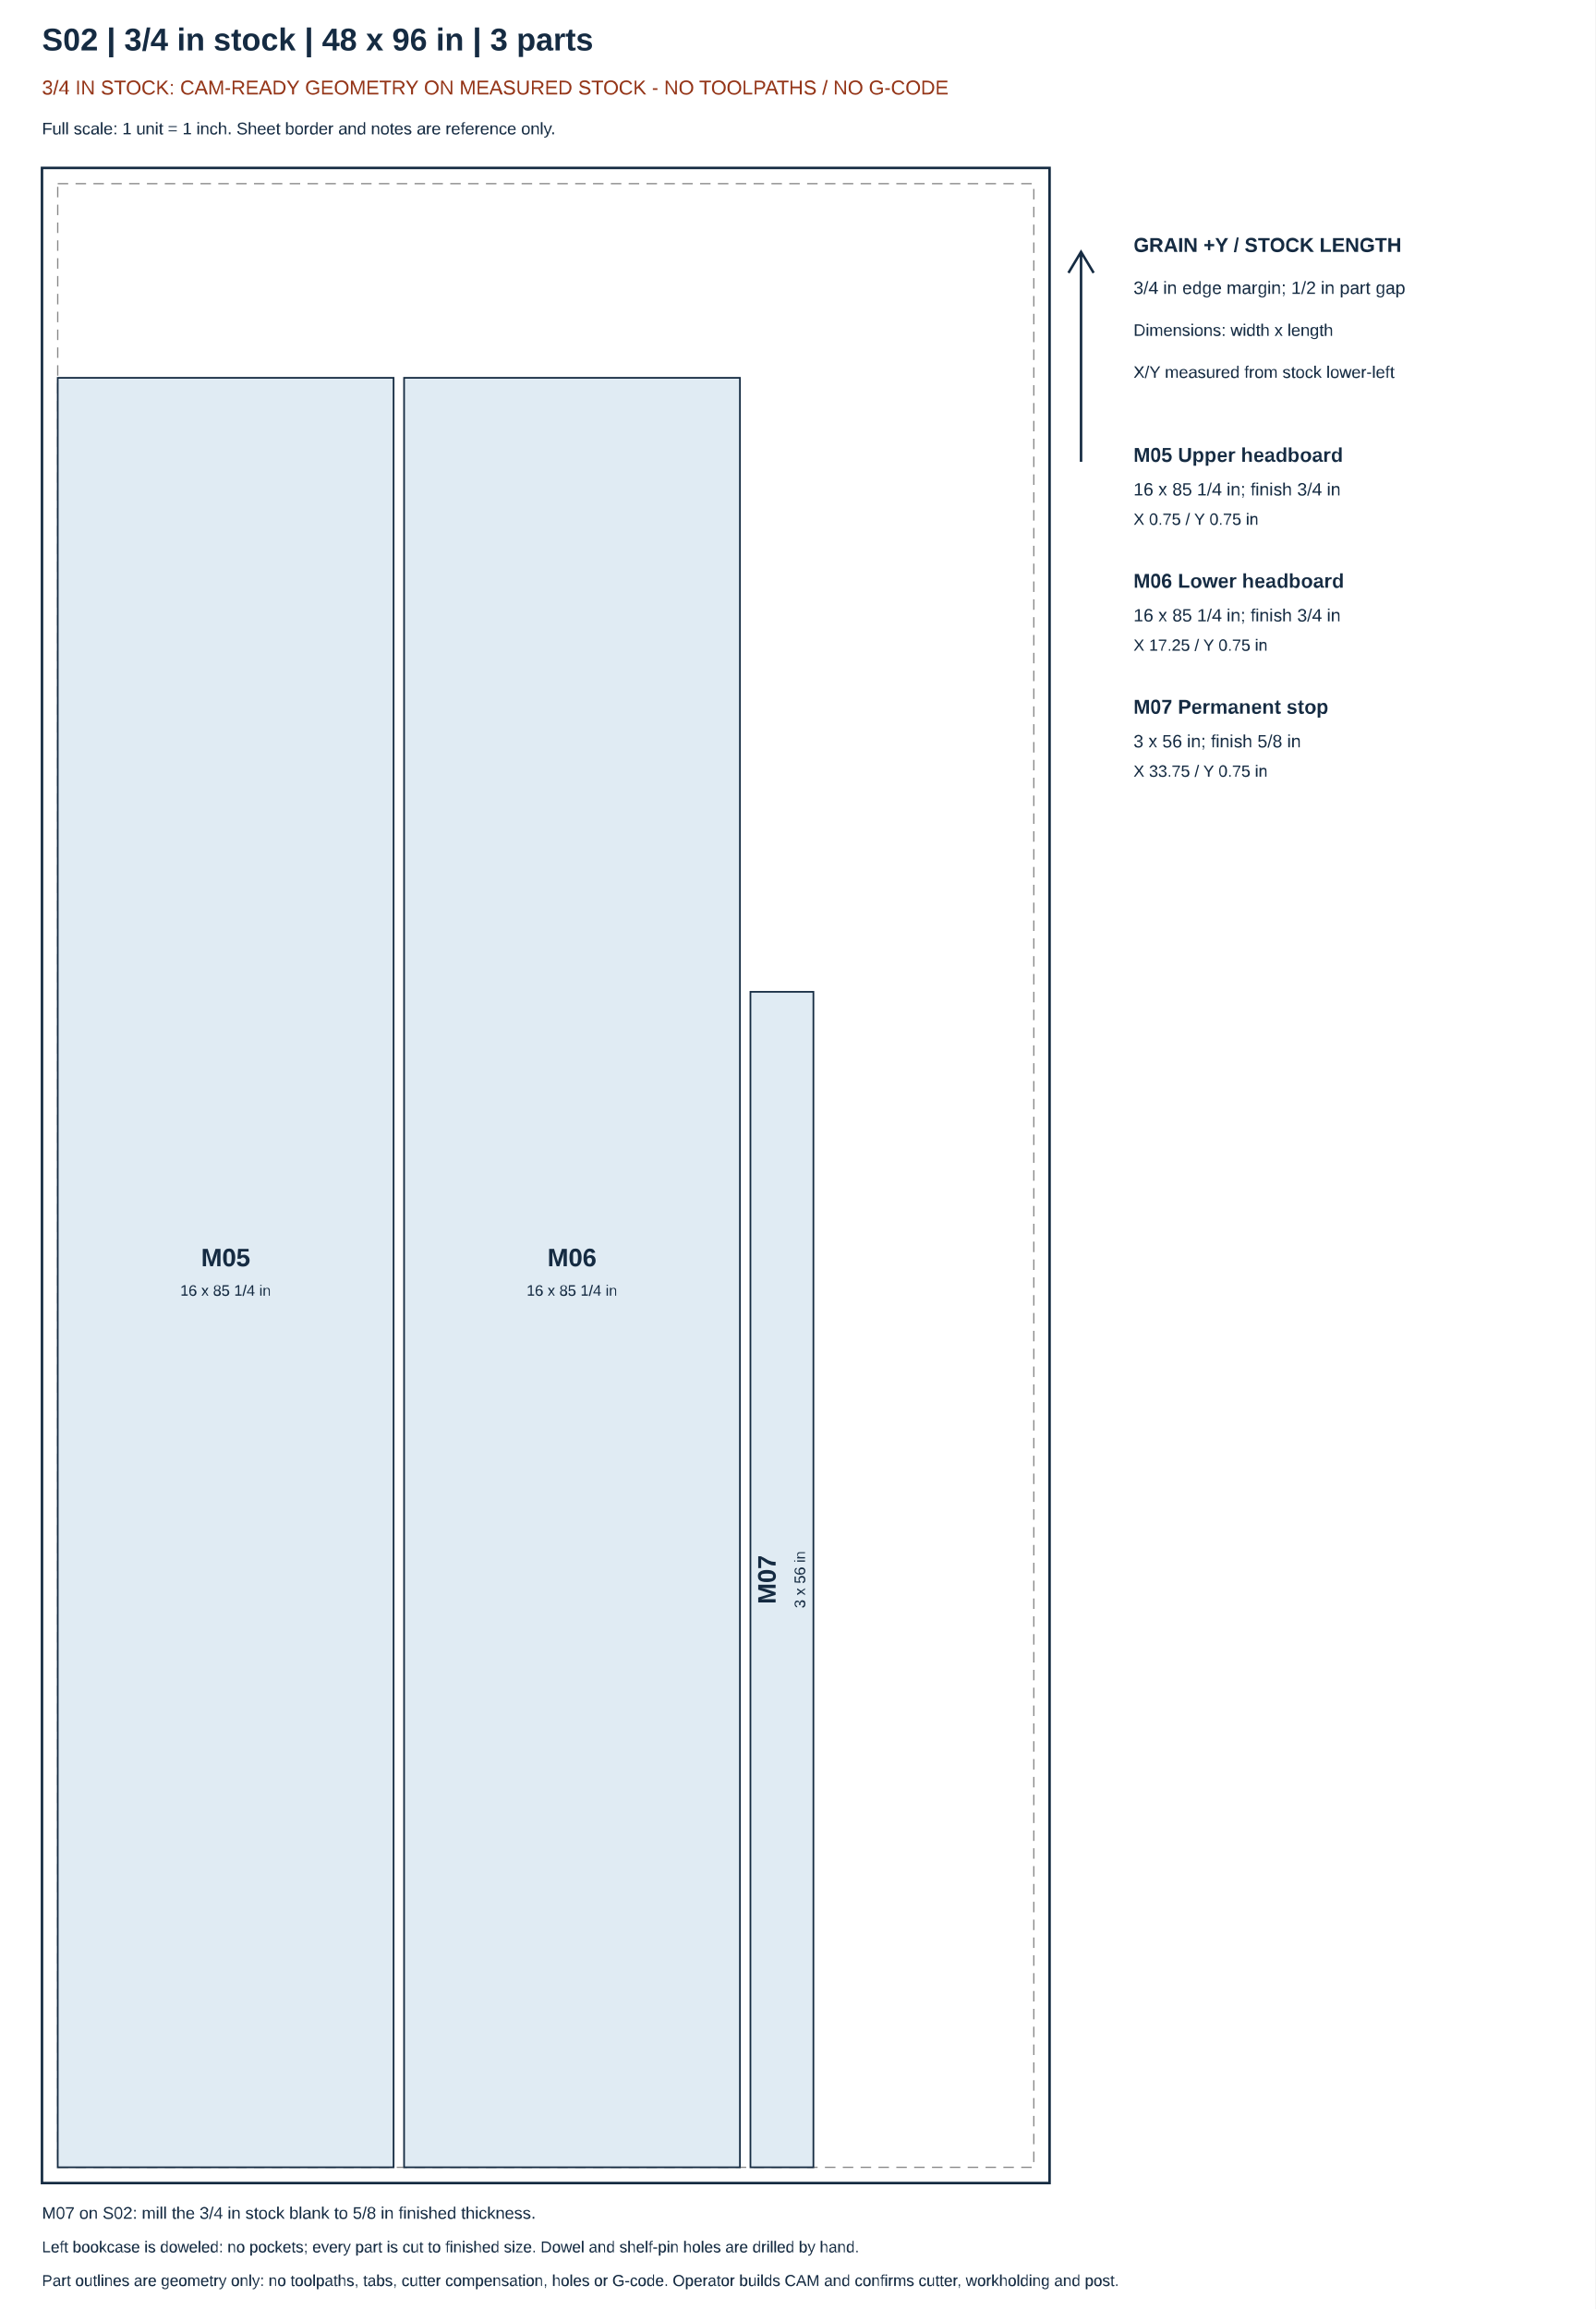
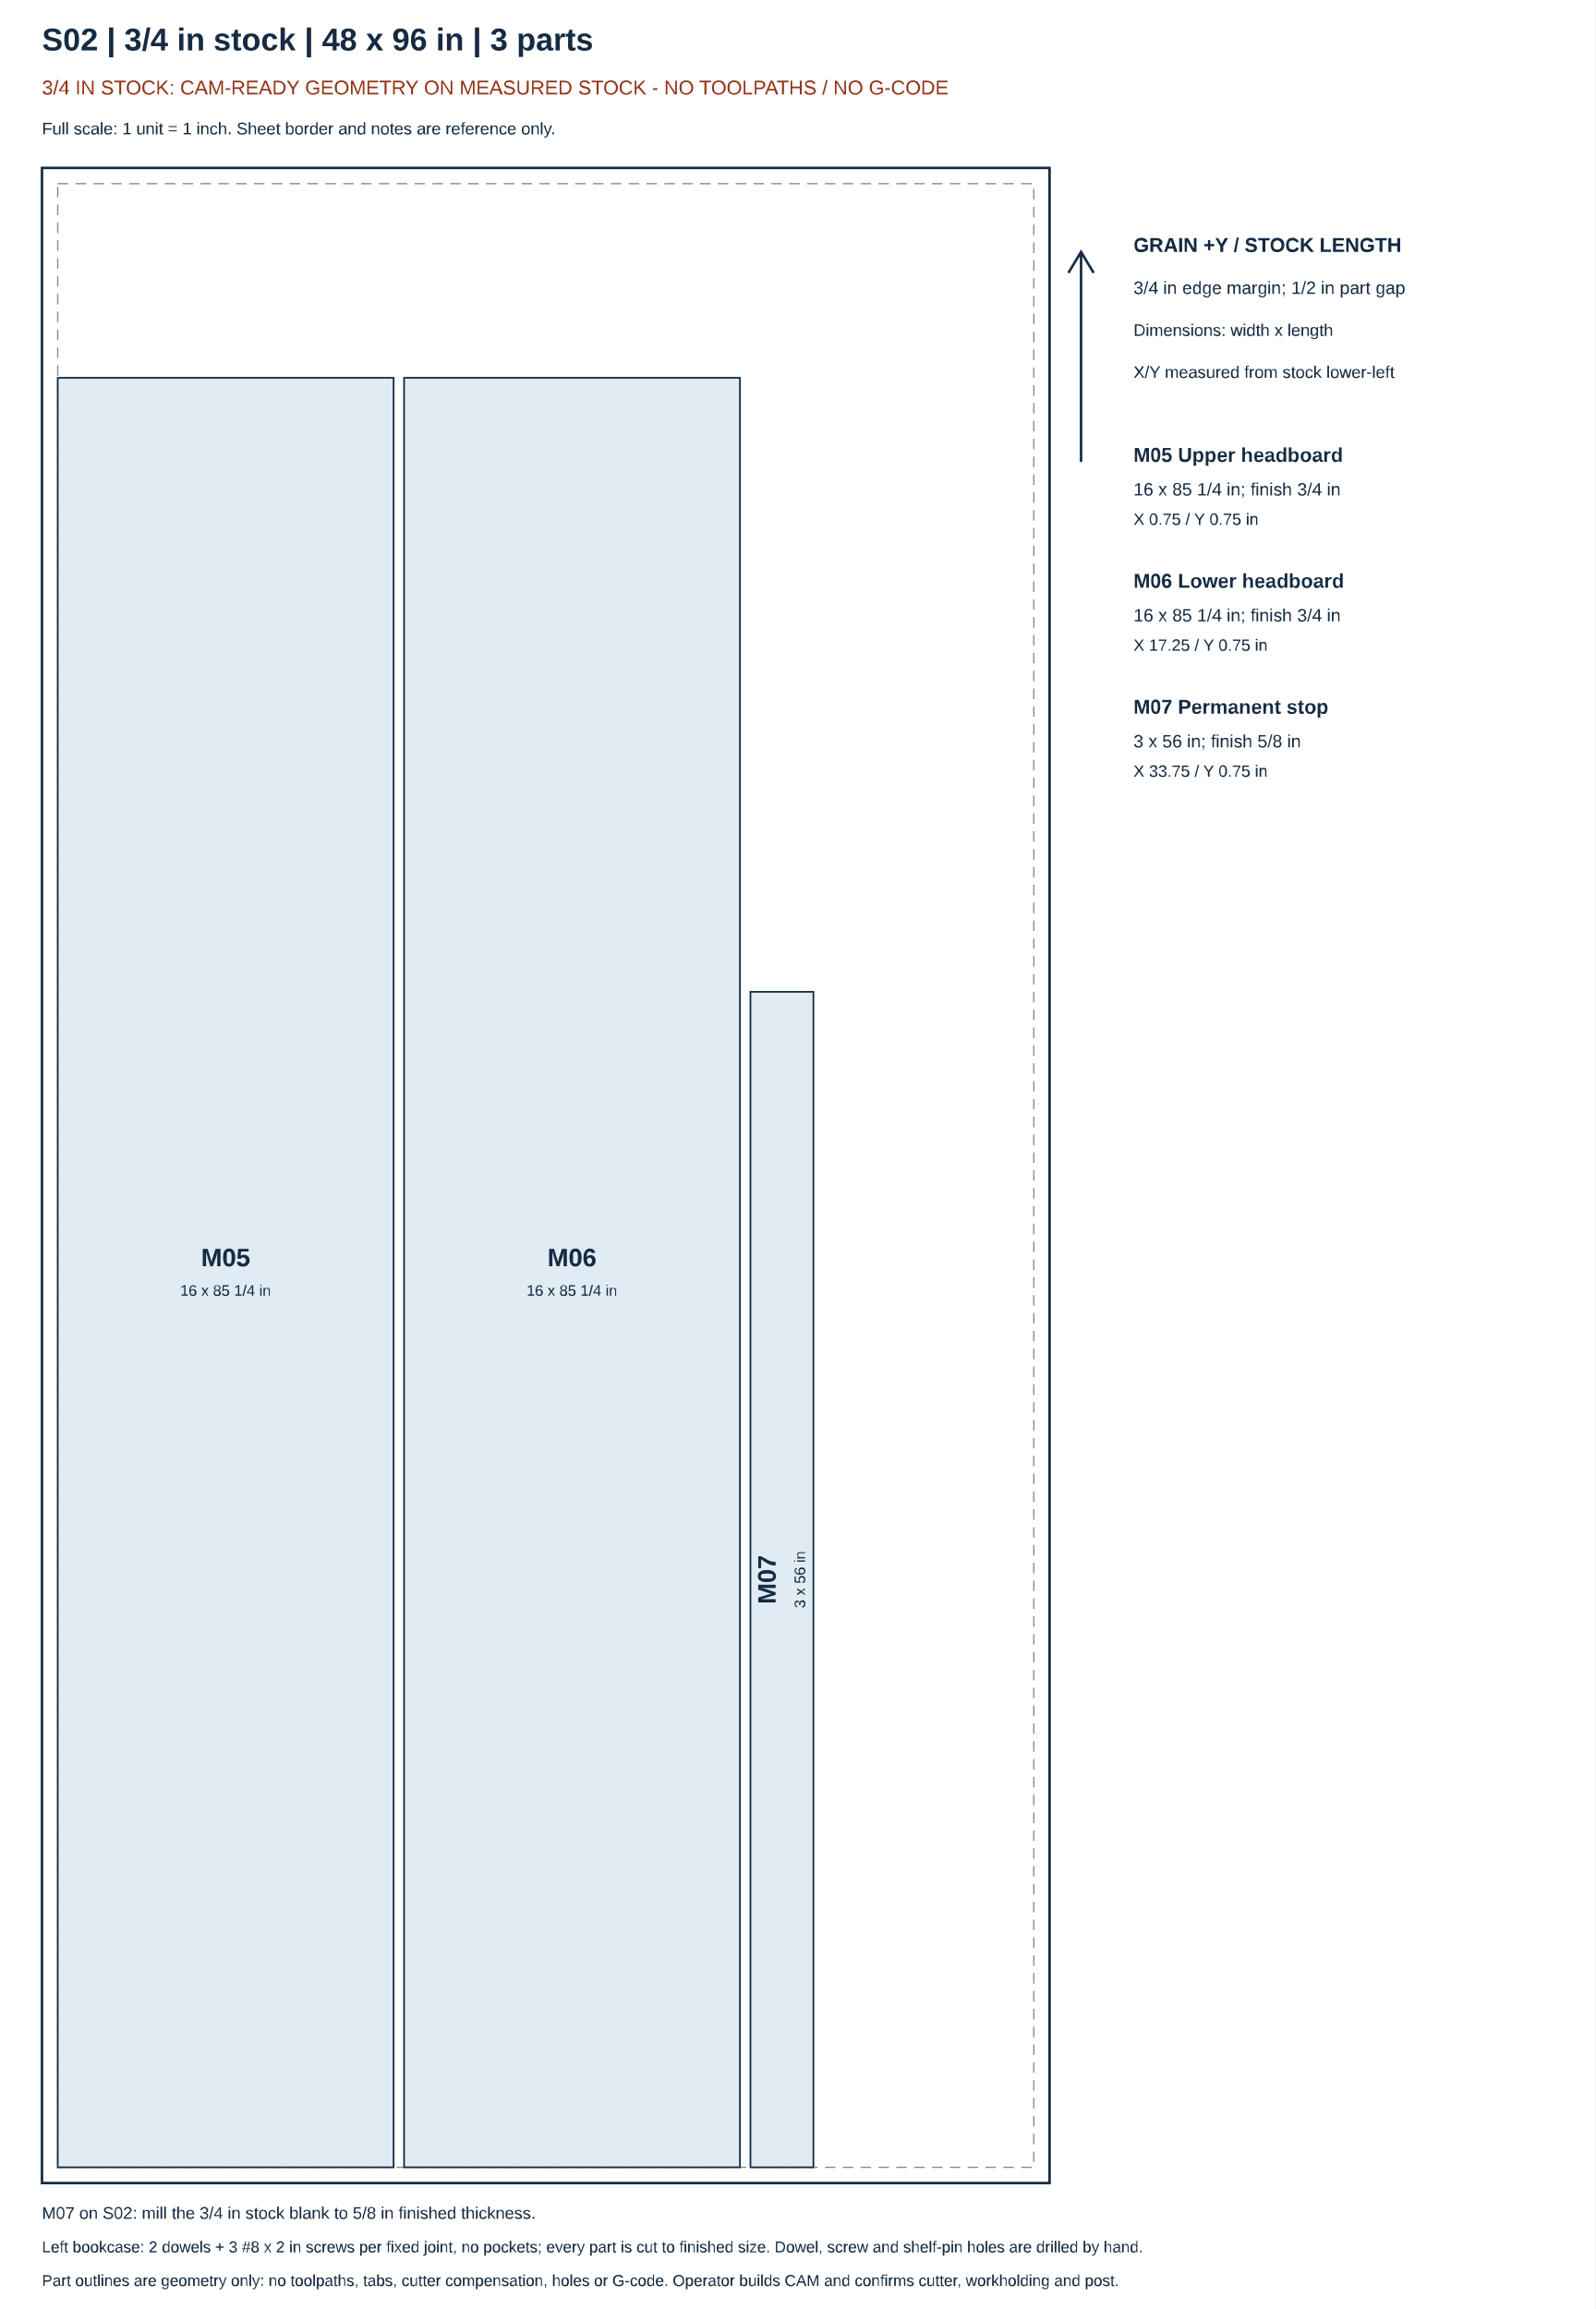
<svg xmlns="http://www.w3.org/2000/svg" width="76in" height="110in" viewBox="-2 -8 76 110">
  <rect x="-2" y="-8" width="100%" height="100%" fill="white" />
  <g font-family="Arial, sans-serif" fill="#152b42">
    <text x="0" y="-5.6" font-size="1.5" font-weight="bold">S02 | 3/4 in stock | 48 x 96 in | 3 parts</text>
    <text x="0" y="-3.5" font-size="0.95" fill="#943518">3/4 IN STOCK: CAM-READY GEOMETRY ON MEASURED STOCK - NO TOOLPATHS / NO G-CODE</text>
    <text x="0" y="-1.6" font-size="0.8">Full scale: 1 unit = 1 inch. Sheet border and notes are reference only.</text>
    <g id="STOCK_REFERENCE">
      <rect x="0" y="0" width="48" height="96" fill="none" stroke="#152b42" stroke-width="0.12" />
    </g>
    <g id="MARGIN_REFERENCE">
      <rect x="0.75" y="0.75" width="46.5" height="94.5" fill="none" stroke="#888" stroke-width="0.06" stroke-dasharray="0.5 0.35" />
    </g>
    <g id="PART_OUTLINES" stroke="#152b42" stroke-width="0.08">
      <rect id="M05" x="0.75" y="10" width="16.0" height="85.25" fill="#e0ebf3" />
      <rect id="M06" x="17.25" y="10" width="16.0" height="85.25" fill="#e0ebf3" />
      <rect id="M07" x="33.75" y="39.25" width="3.0" height="56.0" fill="#e0ebf3" />
    </g>
    <g id="LABELS" text-anchor="middle">
      <g>
        <text x="8.75" y="52.325" font-size="1.2" font-weight="bold">M05</text>
        <text x="8.75" y="53.725" font-size="0.72">16 x 85 1/4 in</text>
      </g>
      <g>
        <text x="25.25" y="52.325" font-size="1.2" font-weight="bold">M06</text>
        <text x="25.25" y="53.725" font-size="0.72">16 x 85 1/4 in</text>
      </g>
      <g transform="rotate(-90 35.25 67.25)">
        <text x="35.25" y="66.95" font-size="1.2" font-weight="bold">M07</text>
        <text x="35.25" y="68.35" font-size="0.72">3 x 56 in</text>
      </g>
    </g>
    <g id="GRAIN_REFERENCE" stroke="#152b42" stroke-width="0.12" fill="none">
      <path d="M 49.5 14 V 4 M 48.9 5 L 49.5 4 L 50.1 5" />
    </g>
    <text x="52" y="4" font-size="0.95" font-weight="bold">GRAIN +Y / STOCK LENGTH</text>
    <text x="52" y="6" font-size="0.85">3/4 in edge margin; 1/2 in part gap</text>
    <text x="52" y="8" font-size="0.8">Dimensions: width x length</text>
    <text x="52" y="10" font-size="0.8">X/Y measured from stock lower-left</text>
    <text x="52" y="14" font-size="0.95" font-weight="bold">M05  Upper headboard</text>
    <text x="52" y="15.6" font-size="0.85">16 x 85 1/4 in; finish 3/4 in</text>
    <text x="52" y="17" font-size="0.78">X 0.75 / Y 0.75 in</text>
    <text x="52" y="20" font-size="0.95" font-weight="bold">M06  Lower headboard</text>
    <text x="52" y="21.6" font-size="0.85">16 x 85 1/4 in; finish 3/4 in</text>
    <text x="52" y="23" font-size="0.78">X 17.25 / Y 0.75 in</text>
    <text x="52" y="26" font-size="0.95" font-weight="bold">M07  Permanent stop</text>
    <text x="52" y="27.6" font-size="0.85">3 x 56 in; finish 5/8 in</text>
    <text x="52" y="29" font-size="0.78">X 33.75 / Y 0.75 in</text>
    <text x="0" y="97.7" font-size="0.8">M07 on S02: mill the 3/4 in stock blank to 5/8 in finished thickness.</text>
-     <text x="0" y="99.3" font-size="0.75">Left bookcase is doweled: no pockets; every part is cut to finished size. Dowel and shelf-pin holes are drilled by hand.</text>
+     <text x="0" y="99.3" font-size="0.75">Left bookcase: 2 dowels + 3 #8 x 2 in screws per fixed joint, no pockets; every part is cut to finished size. Dowel, screw and shelf-pin holes are drilled by hand.</text>
    <text x="0" y="100.9" font-size="0.75">Part outlines are geometry only: no toolpaths, tabs, cutter compensation, holes or G-code. Operator builds CAM and confirms cutter, workholding and post.</text>
  </g>
</svg>
